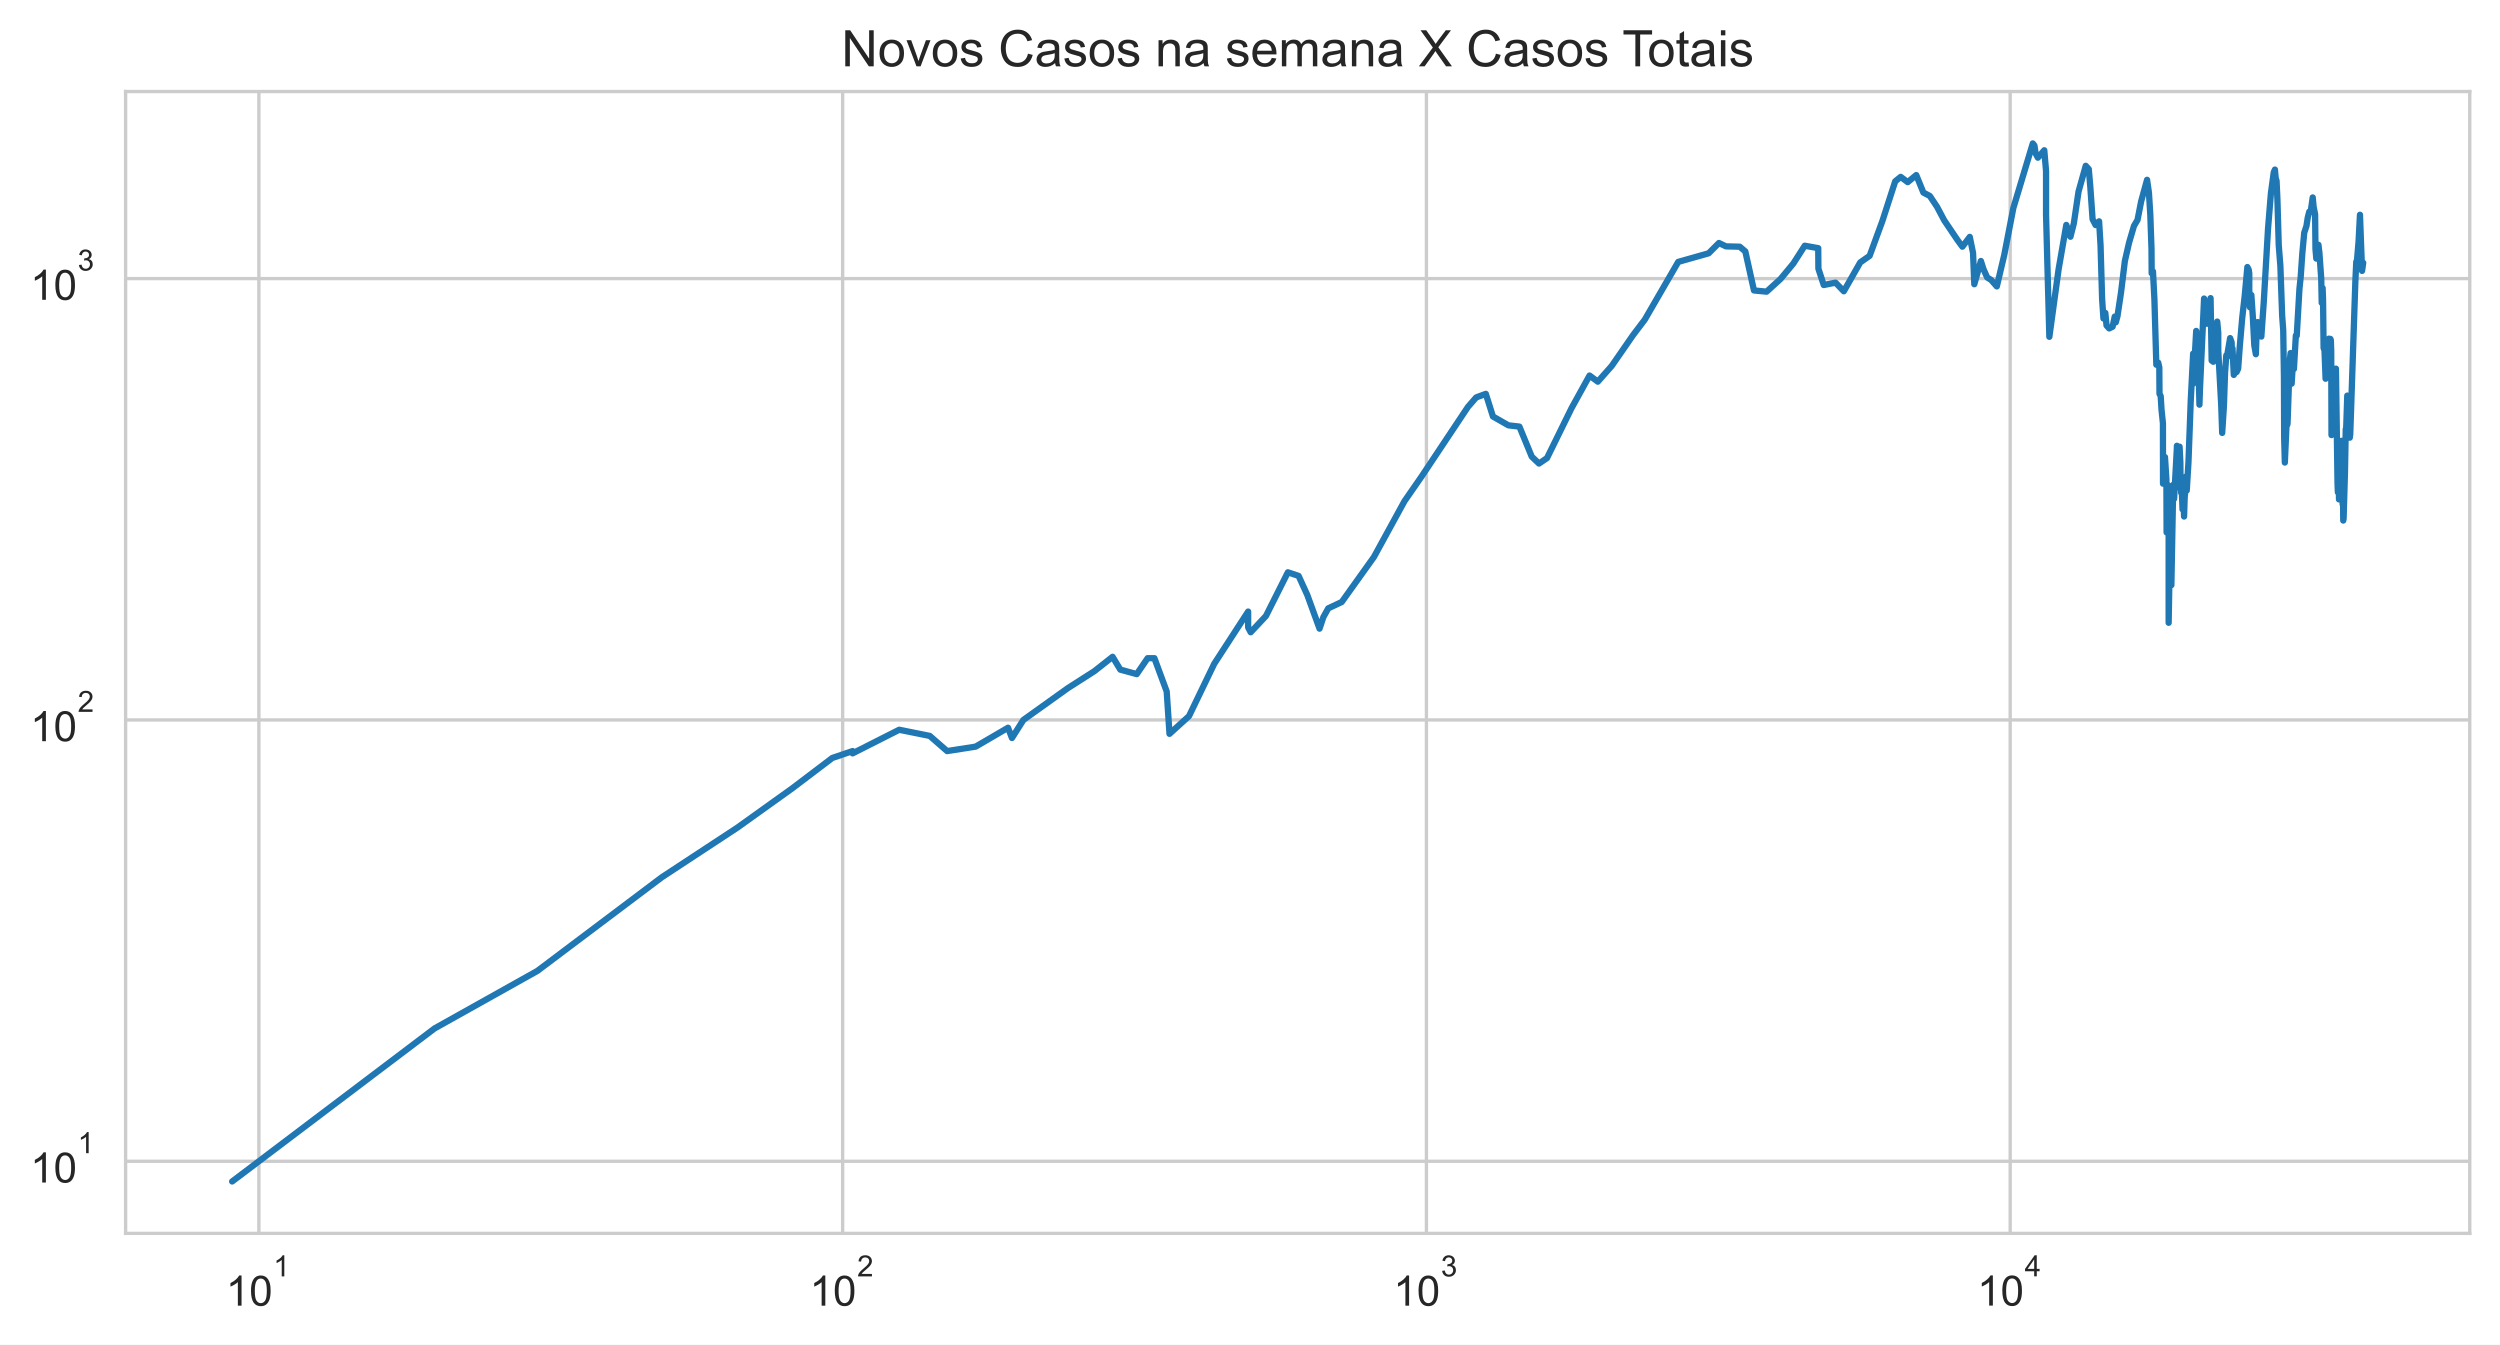
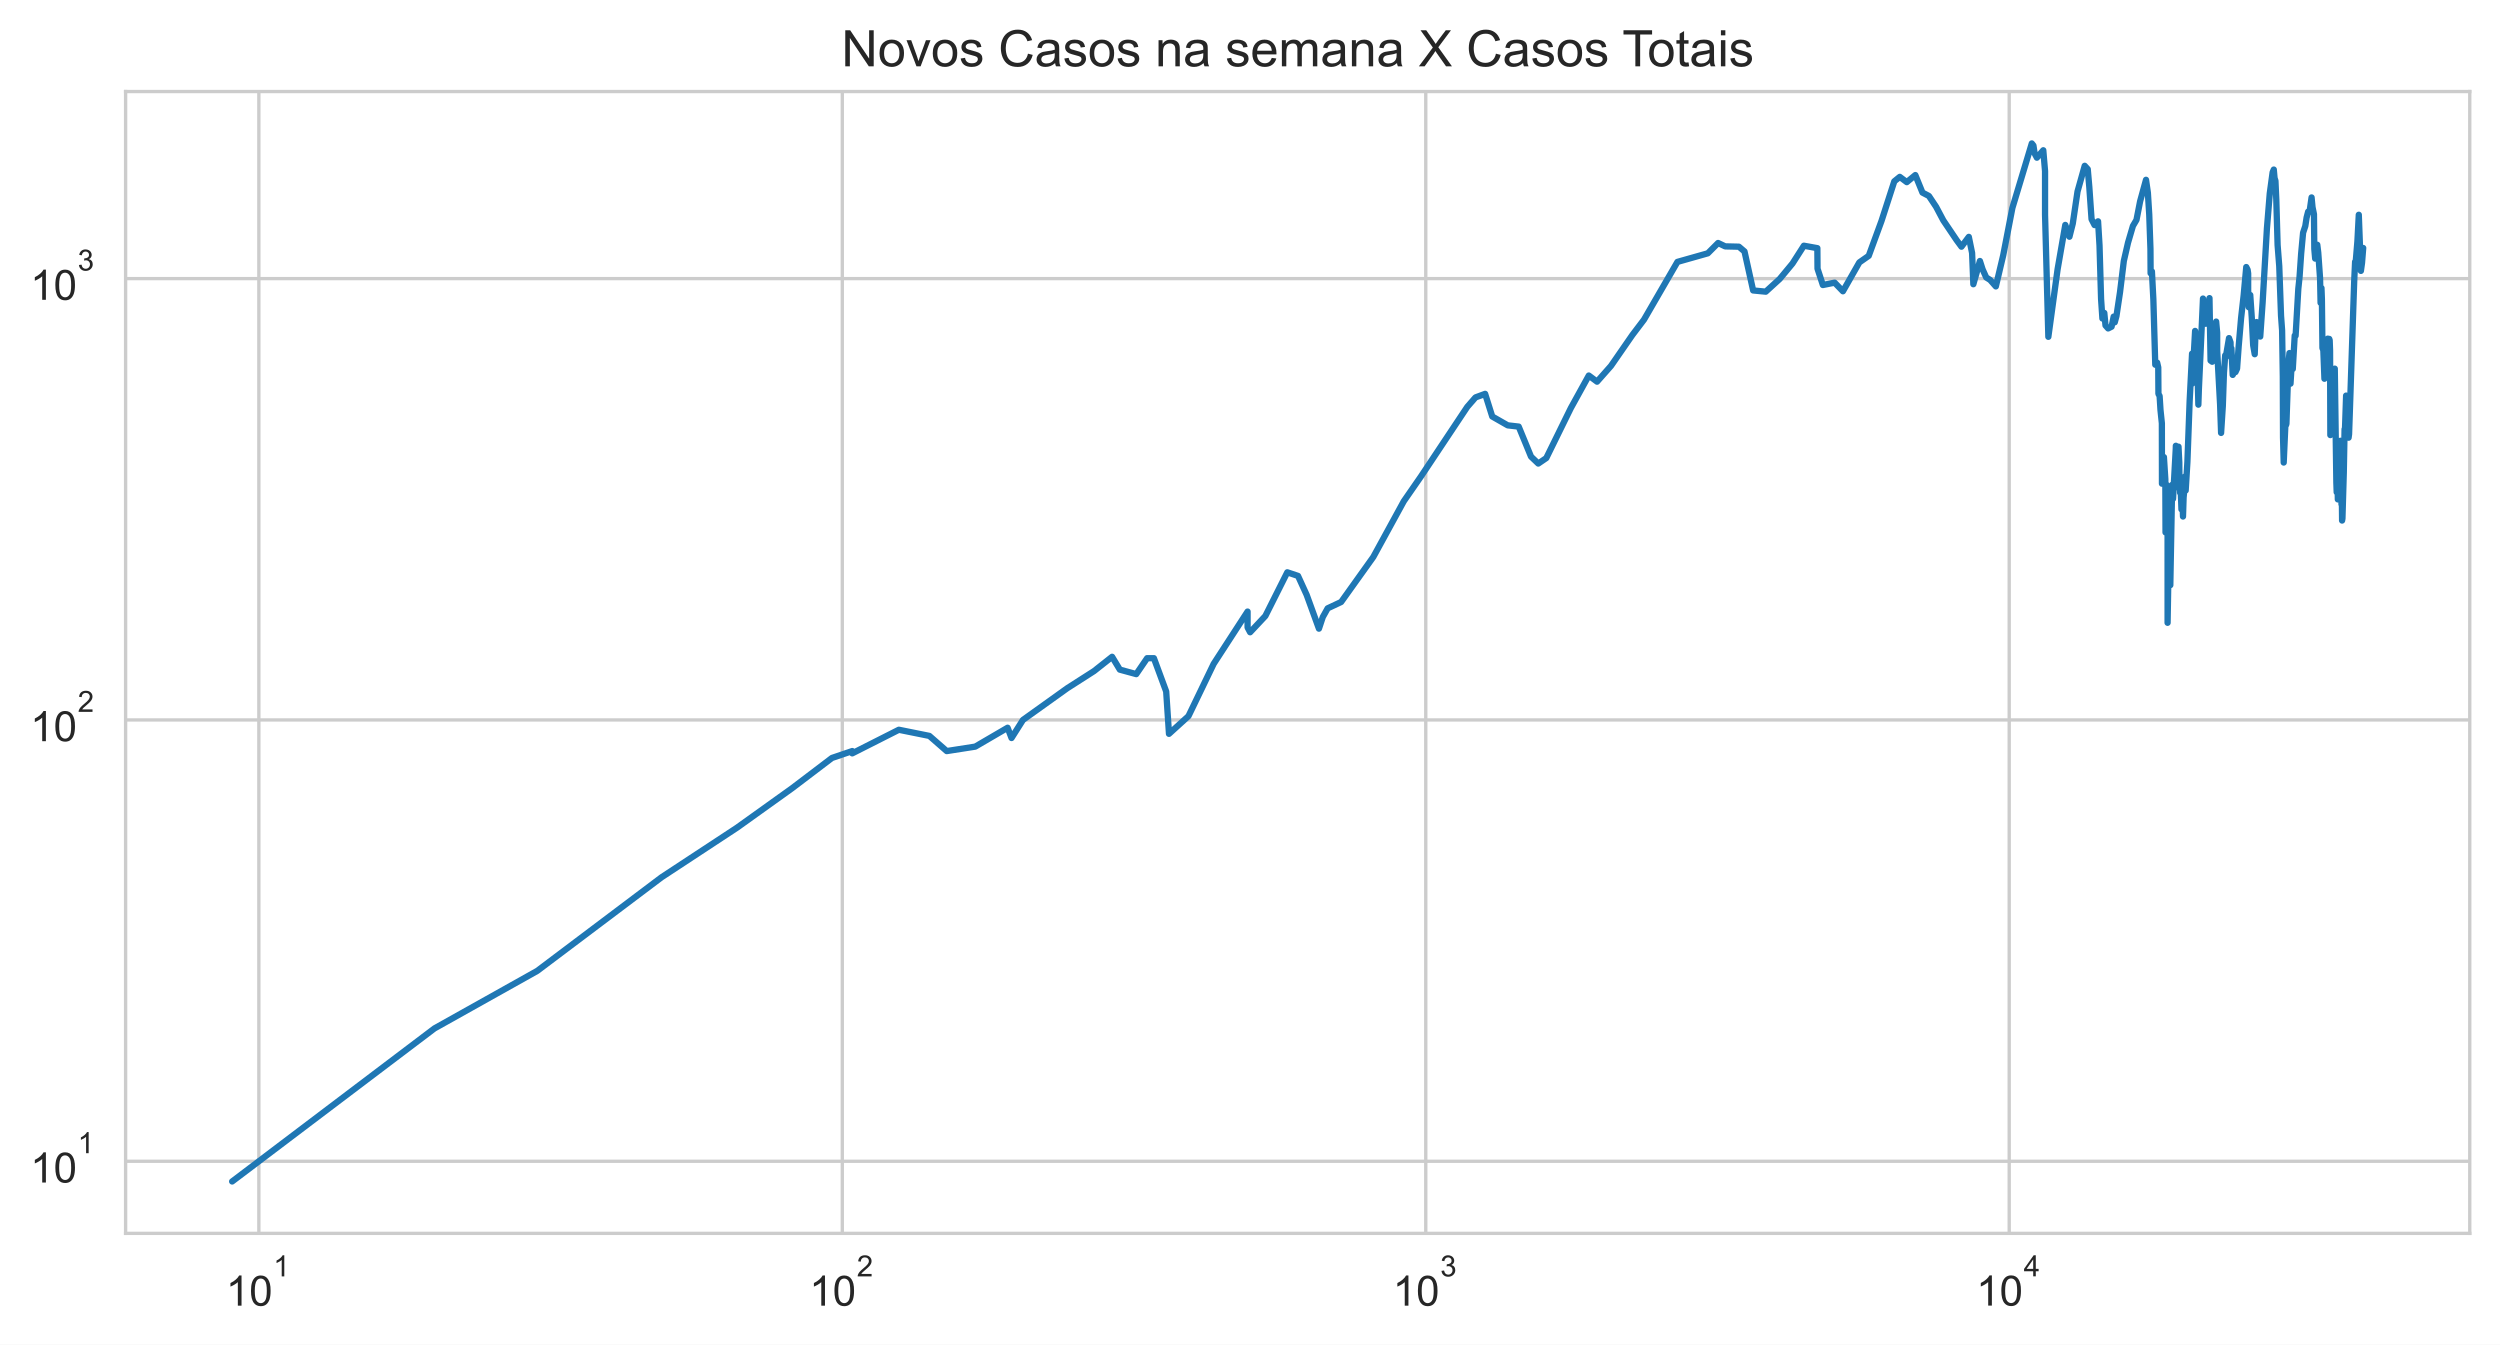
<svg xmlns="http://www.w3.org/2000/svg" xmlns:xlink="http://www.w3.org/1999/xlink" height="320.089pt" version="1.1" viewBox="0 0 595.1 320.089" width="595.1pt">
  <defs>
    <style type="text/css">*{stroke-linecap:butt;stroke-linejoin:round;}</style>
  </defs>
  <g id="figure_1">
    <g id="patch_1">
      <path d="M 0 320.089  L 595.1 320.089  L 595.1 0  L 0 0  z " style="fill:#ffffff;" />
    </g>
    <g id="axes_1">
      <g id="patch_2">
        <path d="M 29.9 293.589  L 587.9 293.589  L 587.9 21.789  L 29.9 21.789  z " style="fill:#ffffff;" />
      </g>
      <g id="matplotlib.axis_1">
        <g id="xtick_1">
          <g id="line2d_1">
-             <path clip-path="url(#pe3ec7afc9d)" d="M 61.622 293.589  L 61.622 21.789  " style="fill:none;stroke:#cccccc;stroke-linecap:round;stroke-width:0.8;" />
+             <path clip-path="url(#p94fece61f7)" d="M 61.619 293.589  L 61.619 21.789  " style="fill:none;stroke:#cccccc;stroke-linecap:round;stroke-width:0.8;" />
          </g>
          <g id="text_1">
-             <g style="fill:#262626;" transform="translate(53.77216 310.9019)scale(0.1 -0.1)">
+             <g style="fill:#262626;" transform="translate(53.76866 310.9019)scale(0.1 -0.1)">
              <defs>
                <path d="M 2384 0  L 1822 0  L 1822 3584  Q 1619 3391 1289 3197  Q 959 3003 697 2906  L 697 3450  Q 1169 3672 1522 3987  Q 1875 4303 2022 4600  L 2384 4600  L 2384 0  z " id="ArialMT-31" transform="scale(0.015625)" />
                <path d="M 266 2259  Q 266 3072 433 3567  Q 600 4063 929 4331  Q 1259 4600 1759 4600  Q 2128 4600 2406 4451  Q 2684 4303 2865 4023  Q 3047 3744 3150 3342  Q 3253 2941 3253 2259  Q 3253 1453 3087 958  Q 2922 463 2592 192  Q 2263 -78 1759 -78  Q 1097 -78 719 397  Q 266 969 266 2259  z M 844 2259  Q 844 1131 1108 757  Q 1372 384 1759 384  Q 2147 384 2411 759  Q 2675 1134 2675 2259  Q 2675 3391 2411 3762  Q 2147 4134 1753 4134  Q 1366 4134 1134 3806  Q 844 3388 844 2259  z " id="ArialMT-30" transform="scale(0.015625)" />
              </defs>
              <use transform="translate(0 0.99375)" xlink:href="#ArialMT-31" />
              <use transform="translate(55.61523 0.99375)" xlink:href="#ArialMT-30" />
              <use transform="translate(112.9728 70.6875)scale(0.7)" xlink:href="#ArialMT-31" />
            </g>
          </g>
        </g>
        <g id="xtick_2">
          <g id="line2d_2">
-             <path clip-path="url(#pe3ec7afc9d)" d="M 200.584 293.589  L 200.584 21.789  " style="fill:none;stroke:#cccccc;stroke-linecap:round;stroke-width:0.8;" />
+             <path clip-path="url(#p94fece61f7)" d="M 200.503 293.589  L 200.503 21.789  " style="fill:none;stroke:#cccccc;stroke-linecap:round;stroke-width:0.8;" />
          </g>
          <g id="text_2">
-             <g style="fill:#262626;" transform="translate(192.7335 310.9019)scale(0.1 -0.1)">
+             <g style="fill:#262626;" transform="translate(192.6534 310.9019)scale(0.1 -0.1)">
              <defs>
                <path d="M 3222 541  L 3222 0  L 194 0  Q 188 203 259 391  Q 375 700 629 1000  Q 884 1300 1366 1694  Q 2113 2306 2375 2664  Q 2638 3022 2638 3341  Q 2638 3675 2398 3904  Q 2159 4134 1775 4134  Q 1369 4134 1125 3890  Q 881 3647 878 3216  L 300 3275  Q 359 3922 746 4261  Q 1134 4600 1788 4600  Q 2447 4600 2831 4234  Q 3216 3869 3216 3328  Q 3216 3053 3103 2787  Q 2991 2522 2730 2228  Q 2469 1934 1863 1422  Q 1356 997 1212 845  Q 1069 694 975 541  L 3222 541  z " id="ArialMT-32" transform="scale(0.015625)" />
              </defs>
              <use transform="translate(0 0.99375)" xlink:href="#ArialMT-31" />
              <use transform="translate(55.61523 0.99375)" xlink:href="#ArialMT-30" />
              <use transform="translate(112.9728 70.6875)scale(0.7)" xlink:href="#ArialMT-32" />
            </g>
          </g>
        </g>
        <g id="xtick_3">
          <g id="line2d_3">
-             <path clip-path="url(#pe3ec7afc9d)" d="M 339.545 293.589  L 339.545 21.789  " style="fill:none;stroke:#cccccc;stroke-linecap:round;stroke-width:0.8;" />
+             <path clip-path="url(#p94fece61f7)" d="M 339.388 293.589  L 339.388 21.789  " style="fill:none;stroke:#cccccc;stroke-linecap:round;stroke-width:0.8;" />
          </g>
          <g id="text_3">
-             <g style="fill:#262626;" transform="translate(331.6949 310.9019)scale(0.1 -0.1)">
+             <g style="fill:#262626;" transform="translate(331.5382 310.9019)scale(0.1 -0.1)">
              <defs>
                <path d="M 269 1209  L 831 1284  Q 928 806 1161 595  Q 1394 384 1728 384  Q 2125 384 2398 659  Q 2672 934 2672 1341  Q 2672 1728 2419 1979  Q 2166 2231 1775 2231  Q 1616 2231 1378 2169  L 1441 2663  Q 1497 2656 1531 2656  Q 1891 2656 2178 2843  Q 2466 3031 2466 3422  Q 2466 3731 2256 3934  Q 2047 4138 1716 4138  Q 1388 4138 1169 3931  Q 950 3725 888 3313  L 325 3413  Q 428 3978 793 4289  Q 1159 4600 1703 4600  Q 2078 4600 2393 4439  Q 2709 4278 2876 4000  Q 3044 3722 3044 3409  Q 3044 3113 2884 2869  Q 2725 2625 2413 2481  Q 2819 2388 3044 2092  Q 3269 1797 3269 1353  Q 3269 753 2831 336  Q 2394 -81 1725 -81  Q 1122 -81 723 278  Q 325 638 269 1209  z " id="ArialMT-33" transform="scale(0.015625)" />
              </defs>
              <use transform="translate(0 0.99375)" xlink:href="#ArialMT-31" />
              <use transform="translate(55.61523 0.99375)" xlink:href="#ArialMT-30" />
              <use transform="translate(112.9728 70.6875)scale(0.7)" xlink:href="#ArialMT-33" />
            </g>
          </g>
        </g>
        <g id="xtick_4">
          <g id="line2d_4">
-             <path clip-path="url(#pe3ec7afc9d)" d="M 478.506 293.589  L 478.506 21.789  " style="fill:none;stroke:#cccccc;stroke-linecap:round;stroke-width:0.8;" />
+             <path clip-path="url(#p94fece61f7)" d="M 478.273 293.589  L 478.273 21.789  " style="fill:none;stroke:#cccccc;stroke-linecap:round;stroke-width:0.8;" />
          </g>
          <g id="text_4">
-             <g style="fill:#262626;" transform="translate(470.6563 310.8019)scale(0.1 -0.1)">
+             <g style="fill:#262626;" transform="translate(470.423 310.8019)scale(0.1 -0.1)">
              <defs>
                <path d="M 2069 0  L 2069 1097  L 81 1097  L 81 1613  L 2172 4581  L 2631 4581  L 2631 1613  L 3250 1613  L 3250 1097  L 2631 1097  L 2631 0  L 2069 0  z M 2069 1613  L 2069 3678  L 634 1613  L 2069 1613  z " id="ArialMT-34" transform="scale(0.015625)" />
              </defs>
              <use transform="translate(0 0.201563)" xlink:href="#ArialMT-31" />
              <use transform="translate(55.61523 0.201563)" xlink:href="#ArialMT-30" />
              <use transform="translate(112.9728 69.89531)scale(0.7)" xlink:href="#ArialMT-34" />
            </g>
          </g>
        </g>
        <g id="xtick_5" />
        <g id="xtick_6" />
        <g id="xtick_7" />
        <g id="xtick_8" />
        <g id="xtick_9" />
        <g id="xtick_10" />
        <g id="xtick_11" />
        <g id="xtick_12" />
        <g id="xtick_13" />
        <g id="xtick_14" />
        <g id="xtick_15" />
        <g id="xtick_16" />
        <g id="xtick_17" />
        <g id="xtick_18" />
        <g id="xtick_19" />
        <g id="xtick_20" />
        <g id="xtick_21" />
        <g id="xtick_22" />
        <g id="xtick_23" />
        <g id="xtick_24" />
        <g id="xtick_25" />
        <g id="xtick_26" />
        <g id="xtick_27" />
        <g id="xtick_28" />
        <g id="xtick_29" />
        <g id="xtick_30" />
        <g id="xtick_31" />
        <g id="xtick_32" />
        <g id="xtick_33" />
        <g id="xtick_34" />
        <g id="xtick_35" />
        <g id="xtick_36" />
        <g id="xtick_37" />
      </g>
      <g id="matplotlib.axis_2">
        <g id="ytick_1">
          <g id="line2d_5">
-             <path clip-path="url(#pe3ec7afc9d)" d="M 29.9 276.428  L 587.9 276.428  " style="fill:none;stroke:#cccccc;stroke-linecap:round;stroke-width:0.8;" />
+             <path clip-path="url(#p94fece61f7)" d="M 29.9 276.428  L 587.9 276.428  " style="fill:none;stroke:#cccccc;stroke-linecap:round;stroke-width:0.8;" />
          </g>
          <g id="text_5">
            <g style="fill:#262626;" transform="translate(7.2 281.5839)scale(0.1 -0.1)">
              <use transform="translate(0 0.99375)" xlink:href="#ArialMT-31" />
              <use transform="translate(55.61523 0.99375)" xlink:href="#ArialMT-30" />
              <use transform="translate(112.9728 70.6875)scale(0.7)" xlink:href="#ArialMT-31" />
            </g>
          </g>
        </g>
        <g id="ytick_2">
          <g id="line2d_6">
-             <path clip-path="url(#pe3ec7afc9d)" d="M 29.9 171.371  L 587.9 171.371  " style="fill:none;stroke:#cccccc;stroke-linecap:round;stroke-width:0.8;" />
+             <path clip-path="url(#p94fece61f7)" d="M 29.9 171.371  L 587.9 171.371  " style="fill:none;stroke:#cccccc;stroke-linecap:round;stroke-width:0.8;" />
          </g>
          <g id="text_6">
            <g style="fill:#262626;" transform="translate(7.2 176.5268)scale(0.1 -0.1)">
              <use transform="translate(0 0.99375)" xlink:href="#ArialMT-31" />
              <use transform="translate(55.61523 0.99375)" xlink:href="#ArialMT-30" />
              <use transform="translate(112.9728 70.6875)scale(0.7)" xlink:href="#ArialMT-32" />
            </g>
          </g>
        </g>
        <g id="ytick_3">
          <g id="line2d_7">
-             <path clip-path="url(#pe3ec7afc9d)" d="M 29.9 66.314  L 587.9 66.314  " style="fill:none;stroke:#cccccc;stroke-linecap:round;stroke-width:0.8;" />
+             <path clip-path="url(#p94fece61f7)" d="M 29.9 66.314  L 587.9 66.314  " style="fill:none;stroke:#cccccc;stroke-linecap:round;stroke-width:0.8;" />
          </g>
          <g id="text_7">
            <g style="fill:#262626;" transform="translate(7.2 71.46976)scale(0.1 -0.1)">
              <use transform="translate(0 0.99375)" xlink:href="#ArialMT-31" />
              <use transform="translate(55.61523 0.99375)" xlink:href="#ArialMT-30" />
              <use transform="translate(112.9728 70.6875)scale(0.7)" xlink:href="#ArialMT-33" />
            </g>
          </g>
        </g>
        <g id="ytick_4" />
        <g id="ytick_5" />
        <g id="ytick_6" />
        <g id="ytick_7" />
        <g id="ytick_8" />
        <g id="ytick_9" />
        <g id="ytick_10" />
        <g id="ytick_11" />
        <g id="ytick_12" />
        <g id="ytick_13" />
        <g id="ytick_14" />
        <g id="ytick_15" />
        <g id="ytick_16" />
        <g id="ytick_17" />
        <g id="ytick_18" />
        <g id="ytick_19" />
        <g id="ytick_20" />
        <g id="ytick_21" />
        <g id="ytick_22" />
        <g id="ytick_23" />
      </g>
      <g id="line2d_8">
-         <path clip-path="url(#pe3ec7afc9d)" d="M 55.264 281.235  L 103.454 244.802  L 127.924 231.11  L 157.533 208.828  L 175.507 197.018  L 188.607 187.644  L 198.12 180.425  L 202.951 178.786  L 202.951 179.326  L 214.05 173.711  L 221.319 175.175  L 225.454 178.786  L 232.251 177.725  L 239.951 173.233  L 240.887 175.674  L 243.61 171.371  L 254.168 163.819  L 260.526 159.752  L 264.839 156.346  L 266.683 159.4  L 270.591 160.465  L 273.183 156.675  L 274.793 156.675  L 277.72 164.599  L 278.389 174.682  L 283.027 170.467  L 289.031 158.017  L 297.107 145.578  L 297.107 149.36  L 297.713 150.5  L 301.344 146.627  L 306.566 136.234  L 309.117 137.087  L 311.18 141.608  L 314.102 149.642  L 315.015 146.893  L 316.181 144.807  L 319.383 143.302  L 327.051 132.582  L 334.316 119.31  L 338.387 113.437  L 349.431 96.857  L 351.397 94.597  L 353.684 93.756  L 355.379 99.141  L 359.07 101.25  L 361.677 101.545  L 364.615 108.694  L 366.343 110.34  L 368.248 109.042  L 374.106 97.125  L 378.376 89.393  L 380.342 90.853  L 383.656 87.105  L 388.752 79.744  L 391.518 76.097  L 399.488 62.34  L 406.725 60.295  L 409.173 57.843  L 410.862 58.646  L 414.123 58.723  L 415.459 59.857  L 417.516 69.137  L 420.524 69.429  L 423.838 66.405  L 426.895 62.718  L 429.601 58.492  L 432.812 59.072  L 432.851 63.957  L 434.123 67.845  L 436.928 67.282  L 438.902 69.331  L 442.81 62.465  L 445.046 60.899  L 448.079 52.621  L 451.137 43.162  L 452.443 42.103  L 454.112 43.355  L 456.147 41.676  L 457.845 45.849  L 459.373 46.643  L 461.096 49.235  L 462.803 52.452  L 465.983 57.166  L 467.13 58.723  L 468.883 56.389  L 469.663 60.215  L 469.963 67.656  L 471.528 62.131  L 472.154 64.087  L 473.026 66.041  L 473.964 66.634  L 475.322 68.176  L 477.083 60.737  L 479.256 49.518  L 483.884 34.144  L 484.275 34.643  L 484.554 36.503  L 485.097 37.536  L 486.62 35.773  L 487.041 40.729  L 487.041 51.158  L 487.827 80.175  L 490.03 64.087  L 491.862 53.543  L 492.85 56.352  L 493.649 53.199  L 494.775 45.588  L 496.488 39.47  L 497.209 40.262  L 497.58 44.5  L 498.119 52.184  L 498.834 53.577  L 499.668 52.689  L 500.016 58.454  L 500.387 71.171  L 500.701 75.815  L 501.15 74.486  L 501.44 77.475  L 502.068 78.179  L 502.888 77.767  L 503.385 75.368  L 503.64 76.723  L 504.041 75.257  L 504.893 69.576  L 505.802 62.131  L 506.803 57.767  L 507.97 53.785  L 508.816 52.351  L 509.686 47.905  L 511.088 42.806  L 511.53 45.878  L 511.857 51.092  L 512.145 59.267  L 512.183 65.054  L 512.493 64.612  L 512.835 71.222  L 513.291 86.818  L 513.741 86.321  L 514.003 87.467  L 514.046 93.756  L 514.327 94.259  L 514.533 97.575  L 514.865 100.762  L 514.884 115.134  L 515.141 115.134  L 515.352 108.809  L 515.688 114.082  L 515.737 126.734  L 516 115.401  L 516.224 126.392  L 516.227 148.247  L 516.514 131.427  L 516.873 139.291  L 516.873 139.291  L 517.318 115.401  L 517.524 118.731  L 518.172 106.882  L 518.194 106.112  L 518.194 113.181  L 518.605 106.993  L 518.825 106.33  L 519.011 110.101  L 519.063 116.347  L 519.208 116.347  L 519.208 117.314  L 519.272 114.474  L 519.53 121.246  L 519.786 119.31  L 519.896 122.95  L 520.038 118.444  L 520.223 116.484  L 520.356 113.437  L 520.534 116.759  L 520.944 109.982  L 521.477 95.539  L 522.054 84.179  L 522.075 91.325  L 522.78 78.775  L 523.055 81.365  L 523.325 87.105  L 523.555 96.325  L 523.68 92.605  L 523.68 92.605  L 524.66 71.07  L 525.069 76.21  L 525.292 77.069  L 525.619 75.703  L 526.205 70.969  L 526.205 70.969  L 526.464 85.828  L 526.85 86.109  L 527.352 79.197  L 527.788 76.552  L 528.031 79.197  L 528.039 83.91  L 528.047 83.709  L 528.73 96.237  L 528.969 103.051  L 529.383 96.59  L 529.65 88.717  L 529.947 84.586  L 530.204 84.314  L 530.856 80.485  L 531.218 81.492  L 531.298 84.996  L 531.421 82.914  L 531.734 89.242  L 532.111 88.568  L 532.393 88.568  L 532.772 87.758  L 533.161 82.392  L 533.735 75.703  L 534.343 70.317  L 534.962 63.569  L 535.29 64.218  L 535.417 65.098  L 535.417 69.04  L 535.57 73.142  L 535.913 70.217  L 536.269 75.479  L 536.611 82.198  L 536.981 84.314  L 537.1 80.923  L 537.41 76.666  L 537.646 79.197  L 538.009 78.715  L 538.29 80.113  L 538.861 71.991  L 539.885 54.378  L 540.562 46.054  L 541.244 41.016  L 541.519 40.365  L 541.699 42.372  L 541.911 43.052  L 542.119 47.571  L 542.43 58.338  L 542.822 63.355  L 543.245 75.146  L 543.5 78.655  L 543.671 89.696  L 543.722 104.188  L 543.883 110.101  L 544.343 99.706  L 544.451 101.152  L 544.527 100.859  L 545.035 86.109  L 545.253 84.044  L 545.348 89.925  L 545.504 91.325  L 545.827 85.968  L 546.044 87.831  L 546.506 79.867  L 546.716 79.928  L 547.36 68.75  L 547.658 65.905  L 548.039 60.375  L 548.497 55.408  L 549.024 53.82  L 549.339 51.784  L 549.703 50.379  L 550.031 50.443  L 550.519 47  L 550.744 49.329  L 551.088 50.994  L 551.175 59.267  L 551.375 61.552  L 551.877 58.262  L 552.107 60.136  L 552.542 66.268  L 552.664 72.094  L 552.874 68.558  L 552.976 71.171  L 553.109 82.849  L 553.321 83.376  L 553.582 90.156  L 553.742 88.42  L 554.236 80.986  L 554.377 80.61  L 554.566 81.302  L 554.721 80.672  L 554.831 80.986  L 554.923 83.442  L 554.992 103.564  L 555.576 90.002  L 555.725 90.156  L 555.958 88.568  L 555.962 90.31  L 556.045 87.758  L 556.421 114.869  L 556.504 117.174  L 556.57 112.173  L 556.63 113.952  L 556.701 114.343  L 556.775 118.875  L 556.874 115.001  L 556.97 116.621  L 557.326 105.569  L 557.406 104.926  L 557.507 109.745  L 557.604 109.51  L 557.645 120.045  L 557.726 117.734  L 557.786 123.907  L 557.871 123.426  L 558.194 112.423  L 558.382 102.142  L 558.448 103.051  L 558.744 94.175  L 558.83 99.992  L 558.994 97.939  L 559.334 104.188  L 559.449 103.358  L 559.61 98.675  L 560.675 66.818  L 560.885 62.298  L 561.039 62.214  L 561.432 57.503  L 561.767 51.125  L 562.264 64.48  L 562.536 62.549  L 562.536 62.549  " style="fill:none;stroke:#1f77b4;stroke-linecap:round;stroke-width:1.5;" />
+         <path clip-path="url(#p94fece61f7)" d="M 55.264 281.235  L 103.427 244.802  L 127.884 231.11  L 157.476 208.828  L 175.441 197.018  L 188.533 187.644  L 198.041 180.425  L 202.869 178.786  L 202.869 179.326  L 213.963 173.711  L 221.228 175.175  L 225.361 178.786  L 232.153 177.725  L 239.85 173.233  L 240.785 175.674  L 243.506 171.371  L 254.058 163.819  L 260.413 159.752  L 264.723 156.346  L 266.567 159.4  L 270.472 160.465  L 273.063 156.675  L 274.672 156.675  L 277.598 164.599  L 278.266 174.682  L 282.902 170.467  L 288.902 158.017  L 296.974 145.578  L 296.974 149.36  L 297.58 150.5  L 301.208 146.627  L 306.428 136.234  L 308.978 137.087  L 311.039 141.608  L 313.959 149.642  L 314.871 146.893  L 316.037 144.807  L 319.238 143.302  L 326.901 132.582  L 334.162 119.31  L 338.231 113.437  L 349.269 96.857  L 351.234 94.597  L 353.519 93.756  L 355.213 99.141  L 358.903 101.25  L 361.508 101.545  L 364.445 108.694  L 366.172 110.34  L 368.076 109.042  L 373.93 97.125  L 378.198 89.393  L 380.162 90.853  L 383.475 87.105  L 388.568 79.744  L 391.333 76.097  L 399.298 62.34  L 406.531 60.295  L 408.978 57.843  L 410.666 58.646  L 413.926 58.723  L 415.26 59.857  L 417.317 69.137  L 420.323 69.429  L 423.635 66.405  L 426.69 62.718  L 429.395 58.492  L 432.604 59.072  L 432.642 63.957  L 433.914 67.845  L 436.717 67.282  L 438.691 69.331  L 442.596 62.465  L 444.832 60.899  L 447.862 52.621  L 450.919 43.162  L 452.224 42.103  L 453.892 43.355  L 455.927 41.676  L 457.624 45.849  L 459.15 46.643  L 460.873 49.235  L 462.579 52.452  L 465.756 57.166  L 466.903 58.723  L 468.655 56.389  L 469.435 60.215  L 469.734 67.656  L 471.298 62.131  L 471.925 64.087  L 472.796 66.041  L 473.733 66.634  L 475.09 68.176  L 476.851 60.737  L 479.022 49.518  L 483.648 34.144  L 484.038 34.643  L 484.317 36.503  L 484.86 37.536  L 486.382 35.773  L 486.803 40.729  L 486.803 51.158  L 487.588 80.175  L 489.791 64.087  L 491.621 53.543  L 492.609 56.352  L 493.407 53.199  L 494.533 45.588  L 496.245 39.47  L 496.966 40.262  L 497.336 44.5  L 497.875 52.184  L 498.589 53.577  L 499.423 52.689  L 499.771 58.454  L 500.141 71.171  L 500.455 75.815  L 500.905 74.486  L 501.194 77.475  L 501.822 78.179  L 502.641 77.767  L 503.138 75.368  L 503.393 76.723  L 503.794 75.257  L 504.645 69.576  L 505.553 62.131  L 506.554 57.767  L 507.72 53.785  L 508.566 52.351  L 509.436 47.905  L 510.837 42.806  L 511.278 45.878  L 511.605 51.092  L 511.893 59.267  L 511.931 65.054  L 512.241 64.612  L 512.583 71.222  L 513.039 86.818  L 513.488 86.321  L 513.75 87.467  L 513.793 93.756  L 514.074 94.259  L 514.28 97.575  L 514.611 100.762  L 514.631 115.134  L 514.888 115.134  L 515.098 108.809  L 515.434 114.082  L 515.483 126.734  L 515.746 115.401  L 515.97 126.392  L 515.973 148.247  L 516.259 131.427  L 516.618 139.291  L 516.618 139.291  L 517.064 115.401  L 517.269 118.731  L 517.917 106.882  L 517.939 106.112  L 517.939 113.181  L 518.35 106.993  L 518.57 106.33  L 518.755 110.101  L 518.807 116.347  L 518.952 116.347  L 518.952 117.314  L 519.017 114.474  L 519.274 121.246  L 519.53 119.31  L 519.64 122.95  L 519.782 118.444  L 519.967 116.484  L 520.1 113.437  L 520.277 116.759  L 520.688 109.982  L 521.22 95.539  L 521.797 84.179  L 521.817 91.325  L 522.522 78.775  L 522.797 81.365  L 523.067 87.105  L 523.297 96.325  L 523.422 92.605  L 523.422 92.605  L 524.402 71.07  L 524.81 76.21  L 525.033 77.069  L 525.36 75.703  L 525.945 70.969  L 525.945 70.969  L 526.205 85.828  L 526.59 86.109  L 527.092 79.197  L 527.528 76.552  L 527.77 79.197  L 527.778 83.91  L 527.786 83.709  L 528.469 96.237  L 528.708 103.051  L 529.122 96.59  L 529.389 88.717  L 529.685 84.586  L 529.942 84.314  L 530.594 80.485  L 530.955 81.492  L 531.036 84.996  L 531.159 82.914  L 531.472 89.242  L 531.848 88.568  L 532.13 88.568  L 532.509 87.758  L 532.898 82.392  L 533.471 75.703  L 534.079 70.317  L 534.697 63.569  L 535.025 64.218  L 535.152 65.098  L 535.152 69.04  L 535.305 73.142  L 535.648 70.217  L 536.004 75.479  L 536.346 82.198  L 536.715 84.314  L 536.834 80.923  L 537.144 76.666  L 537.38 79.197  L 537.743 78.715  L 538.024 80.113  L 538.595 71.991  L 539.618 54.378  L 540.294 46.054  L 540.977 41.016  L 541.251 40.365  L 541.431 42.372  L 541.643 43.052  L 541.851 47.571  L 542.161 58.338  L 542.553 63.355  L 542.976 75.146  L 543.231 78.655  L 543.401 89.696  L 543.452 104.188  L 543.614 110.101  L 544.074 99.706  L 544.181 101.152  L 544.258 100.859  L 544.765 86.109  L 544.983 84.044  L 545.078 89.925  L 545.233 91.325  L 545.557 85.968  L 545.774 87.831  L 546.235 79.867  L 546.446 79.928  L 547.089 68.75  L 547.387 65.905  L 547.767 60.375  L 548.225 55.408  L 548.752 53.82  L 549.066 51.784  L 549.431 50.379  L 549.758 50.443  L 550.246 47  L 550.471 49.329  L 550.814 50.994  L 550.901 59.267  L 551.102 61.552  L 551.603 58.262  L 551.833 60.136  L 552.268 66.268  L 552.39 72.094  L 552.6 68.558  L 552.702 71.171  L 552.835 82.849  L 553.046 83.376  L 553.308 90.156  L 553.468 88.42  L 553.961 80.986  L 554.102 80.61  L 554.291 81.302  L 554.446 80.672  L 554.555 80.986  L 554.647 83.442  L 554.717 103.564  L 555.3 90.002  L 555.449 90.156  L 555.682 88.568  L 555.686 90.31  L 555.769 87.758  L 556.145 114.869  L 556.228 117.174  L 556.294 112.173  L 556.354 113.952  L 556.425 114.343  L 556.499 118.875  L 556.598 115.001  L 556.693 116.621  L 557.049 105.569  L 557.129 104.926  L 557.23 109.745  L 557.328 109.51  L 557.368 120.045  L 557.449 117.734  L 557.509 123.907  L 557.594 123.426  L 557.917 112.423  L 558.105 102.142  L 558.171 103.051  L 558.467 94.175  L 558.553 99.992  L 558.717 97.939  L 559.056 104.188  L 559.171 103.358  L 559.332 98.675  L 560.397 66.818  L 560.607 62.298  L 560.761 62.214  L 561.153 57.503  L 561.487 51.125  L 561.985 64.48  L 562.257 62.549  L 562.536 59.033  L 562.536 59.033  " style="fill:none;stroke:#1f77b4;stroke-linecap:round;stroke-width:1.5;" />
      </g>
      <g id="patch_3">
        <path d="M 29.9 293.589  L 29.9 21.789  " style="fill:none;stroke:#cccccc;stroke-linecap:square;stroke-linejoin:miter;stroke-width:0.8;" />
      </g>
      <g id="patch_4">
        <path d="M 587.9 293.589  L 587.9 21.789  " style="fill:none;stroke:#cccccc;stroke-linecap:square;stroke-linejoin:miter;stroke-width:0.8;" />
      </g>
      <g id="patch_5">
        <path d="M 29.9 293.589  L 587.9 293.589  " style="fill:none;stroke:#cccccc;stroke-linecap:square;stroke-linejoin:miter;stroke-width:0.8;" />
      </g>
      <g id="patch_6">
        <path d="M 29.9 21.789  L 587.9 21.789  " style="fill:none;stroke:#cccccc;stroke-linecap:square;stroke-linejoin:miter;stroke-width:0.8;" />
      </g>
      <g id="text_8">
        <g style="fill:#262626;" transform="translate(200.2953 15.78937)scale(0.12 -0.12)">
          <defs>
            <path d="M 488 0  L 488 4581  L 1109 4581  L 3516 984  L 3516 4581  L 4097 4581  L 4097 0  L 3475 0  L 1069 3600  L 1069 0  L 488 0  z " id="ArialMT-4e" transform="scale(0.015625)" />
            <path d="M 213 1659  Q 213 2581 725 3025  Q 1153 3394 1769 3394  Q 2453 3394 2887 2945  Q 3322 2497 3322 1706  Q 3322 1066 3130 698  Q 2938 331 2570 128  Q 2203 -75 1769 -75  Q 1072 -75 642 372  Q 213 819 213 1659  z M 791 1659  Q 791 1022 1069 705  Q 1347 388 1769 388  Q 2188 388 2466 706  Q 2744 1025 2744 1678  Q 2744 2294 2464 2611  Q 2184 2928 1769 2928  Q 1347 2928 1069 2612  Q 791 2297 791 1659  z " id="ArialMT-6f" transform="scale(0.015625)" />
            <path d="M 1344 0  L 81 3319  L 675 3319  L 1388 1331  Q 1503 1009 1600 663  Q 1675 925 1809 1294  L 2547 3319  L 3125 3319  L 1869 0  L 1344 0  z " id="ArialMT-76" transform="scale(0.015625)" />
            <path d="M 197 991  L 753 1078  Q 800 744 1014 566  Q 1228 388 1613 388  Q 2000 388 2187 545  Q 2375 703 2375 916  Q 2375 1106 2209 1216  Q 2094 1291 1634 1406  Q 1016 1563 777 1677  Q 538 1791 414 1992  Q 291 2194 291 2438  Q 291 2659 392 2848  Q 494 3038 669 3163  Q 800 3259 1026 3326  Q 1253 3394 1513 3394  Q 1903 3394 2198 3281  Q 2494 3169 2634 2976  Q 2775 2784 2828 2463  L 2278 2388  Q 2241 2644 2061 2787  Q 1881 2931 1553 2931  Q 1166 2931 1000 2803  Q 834 2675 834 2503  Q 834 2394 903 2306  Q 972 2216 1119 2156  Q 1203 2125 1616 2013  Q 2213 1853 2448 1751  Q 2684 1650 2818 1456  Q 2953 1263 2953 975  Q 2953 694 2789 445  Q 2625 197 2315 61  Q 2006 -75 1616 -75  Q 969 -75 630 194  Q 291 463 197 991  z " id="ArialMT-73" transform="scale(0.015625)" />
            <path id="ArialMT-20" transform="scale(0.015625)" />
            <path d="M 3763 1606  L 4369 1453  Q 4178 706 3683 314  Q 3188 -78 2472 -78  Q 1731 -78 1267 223  Q 803 525 561 1097  Q 319 1669 319 2325  Q 319 3041 592 3573  Q 866 4106 1370 4382  Q 1875 4659 2481 4659  Q 3169 4659 3637 4309  Q 4106 3959 4291 3325  L 3694 3184  Q 3534 3684 3231 3912  Q 2928 4141 2469 4141  Q 1941 4141 1586 3887  Q 1231 3634 1087 3207  Q 944 2781 944 2328  Q 944 1744 1114 1308  Q 1284 872 1643 656  Q 2003 441 2422 441  Q 2931 441 3284 734  Q 3638 1028 3763 1606  z " id="ArialMT-43" transform="scale(0.015625)" />
            <path d="M 2588 409  Q 2275 144 1986 34  Q 1697 -75 1366 -75  Q 819 -75 525 192  Q 231 459 231 875  Q 231 1119 342 1320  Q 453 1522 633 1644  Q 813 1766 1038 1828  Q 1203 1872 1538 1913  Q 2219 1994 2541 2106  Q 2544 2222 2544 2253  Q 2544 2597 2384 2738  Q 2169 2928 1744 2928  Q 1347 2928 1158 2789  Q 969 2650 878 2297  L 328 2372  Q 403 2725 575 2942  Q 747 3159 1072 3276  Q 1397 3394 1825 3394  Q 2250 3394 2515 3294  Q 2781 3194 2906 3042  Q 3031 2891 3081 2659  Q 3109 2516 3109 2141  L 3109 1391  Q 3109 606 3145 398  Q 3181 191 3288 0  L 2700 0  Q 2613 175 2588 409  z M 2541 1666  Q 2234 1541 1622 1453  Q 1275 1403 1131 1340  Q 988 1278 909 1158  Q 831 1038 831 891  Q 831 666 1001 516  Q 1172 366 1500 366  Q 1825 366 2078 508  Q 2331 650 2450 897  Q 2541 1088 2541 1459  L 2541 1666  z " id="ArialMT-61" transform="scale(0.015625)" />
            <path d="M 422 0  L 422 3319  L 928 3319  L 928 2847  Q 1294 3394 1984 3394  Q 2284 3394 2536 3286  Q 2788 3178 2913 3003  Q 3038 2828 3088 2588  Q 3119 2431 3119 2041  L 3119 0  L 2556 0  L 2556 2019  Q 2556 2363 2490 2533  Q 2425 2703 2258 2804  Q 2091 2906 1866 2906  Q 1506 2906 1245 2678  Q 984 2450 984 1813  L 984 0  L 422 0  z " id="ArialMT-6e" transform="scale(0.015625)" />
            <path d="M 2694 1069  L 3275 997  Q 3138 488 2766 206  Q 2394 -75 1816 -75  Q 1088 -75 661 373  Q 234 822 234 1631  Q 234 2469 665 2931  Q 1097 3394 1784 3394  Q 2450 3394 2872 2941  Q 3294 2488 3294 1666  Q 3294 1616 3291 1516  L 816 1516  Q 847 969 1125 678  Q 1403 388 1819 388  Q 2128 388 2347 550  Q 2566 713 2694 1069  z M 847 1978  L 2700 1978  Q 2663 2397 2488 2606  Q 2219 2931 1791 2931  Q 1403 2931 1139 2672  Q 875 2413 847 1978  z " id="ArialMT-65" transform="scale(0.015625)" />
            <path d="M 422 0  L 422 3319  L 925 3319  L 925 2853  Q 1081 3097 1340 3245  Q 1600 3394 1931 3394  Q 2300 3394 2536 3241  Q 2772 3088 2869 2813  Q 3263 3394 3894 3394  Q 4388 3394 4653 3120  Q 4919 2847 4919 2278  L 4919 0  L 4359 0  L 4359 2091  Q 4359 2428 4304 2576  Q 4250 2725 4106 2815  Q 3963 2906 3769 2906  Q 3419 2906 3187 2673  Q 2956 2441 2956 1928  L 2956 0  L 2394 0  L 2394 2156  Q 2394 2531 2256 2718  Q 2119 2906 1806 2906  Q 1569 2906 1367 2781  Q 1166 2656 1075 2415  Q 984 2175 984 1722  L 984 0  L 422 0  z " id="ArialMT-6d" transform="scale(0.015625)" />
            <path d="M 28 0  L 1800 2388  L 238 4581  L 959 4581  L 1791 3406  Q 2050 3041 2159 2844  Q 2313 3094 2522 3366  L 3444 4581  L 4103 4581  L 2494 2422  L 4228 0  L 3478 0  L 2325 1634  Q 2228 1775 2125 1941  Q 1972 1691 1906 1597  L 756 0  L 28 0  z " id="ArialMT-58" transform="scale(0.015625)" />
            <path d="M 1659 0  L 1659 4041  L 150 4041  L 150 4581  L 3781 4581  L 3781 4041  L 2266 4041  L 2266 0  L 1659 0  z " id="ArialMT-54" transform="scale(0.015625)" />
            <path d="M 1650 503  L 1731 6  Q 1494 -44 1306 -44  Q 1000 -44 831 53  Q 663 150 594 308  Q 525 466 525 972  L 525 2881  L 113 2881  L 113 3319  L 525 3319  L 525 4141  L 1084 4478  L 1084 3319  L 1650 3319  L 1650 2881  L 1084 2881  L 1084 941  Q 1084 700 1114 631  Q 1144 563 1211 522  Q 1278 481 1403 481  Q 1497 481 1650 503  z " id="ArialMT-74" transform="scale(0.015625)" />
            <path d="M 425 3934  L 425 4581  L 988 4581  L 988 3934  L 425 3934  z M 425 0  L 425 3319  L 988 3319  L 988 0  L 425 0  z " id="ArialMT-69" transform="scale(0.015625)" />
          </defs>
          <use xlink:href="#ArialMT-4e" />
          <use x="72.217" xlink:href="#ArialMT-6f" />
          <use x="127.832" xlink:href="#ArialMT-76" />
          <use x="177.832" xlink:href="#ArialMT-6f" />
          <use x="233.447" xlink:href="#ArialMT-73" />
          <use x="283.447" xlink:href="#ArialMT-20" />
          <use x="311.23" xlink:href="#ArialMT-43" />
          <use x="383.447" xlink:href="#ArialMT-61" />
          <use x="439.062" xlink:href="#ArialMT-73" />
          <use x="489.062" xlink:href="#ArialMT-6f" />
          <use x="544.678" xlink:href="#ArialMT-73" />
          <use x="594.678" xlink:href="#ArialMT-20" />
          <use x="622.461" xlink:href="#ArialMT-6e" />
          <use x="678.076" xlink:href="#ArialMT-61" />
          <use x="733.691" xlink:href="#ArialMT-20" />
          <use x="761.475" xlink:href="#ArialMT-73" />
          <use x="811.475" xlink:href="#ArialMT-65" />
          <use x="867.09" xlink:href="#ArialMT-6d" />
          <use x="950.391" xlink:href="#ArialMT-61" />
          <use x="1006.006" xlink:href="#ArialMT-6e" />
          <use x="1061.621" xlink:href="#ArialMT-61" />
          <use x="1117.236" xlink:href="#ArialMT-20" />
          <use x="1145.02" xlink:href="#ArialMT-58" />
          <use x="1211.719" xlink:href="#ArialMT-20" />
          <use x="1239.502" xlink:href="#ArialMT-43" />
          <use x="1311.719" xlink:href="#ArialMT-61" />
          <use x="1367.334" xlink:href="#ArialMT-73" />
          <use x="1417.334" xlink:href="#ArialMT-6f" />
          <use x="1472.949" xlink:href="#ArialMT-73" />
          <use x="1522.949" xlink:href="#ArialMT-20" />
          <use x="1548.982" xlink:href="#ArialMT-54" />
          <use x="1598.941" xlink:href="#ArialMT-6f" />
          <use x="1654.557" xlink:href="#ArialMT-74" />
          <use x="1682.34" xlink:href="#ArialMT-61" />
          <use x="1737.955" xlink:href="#ArialMT-69" />
          <use x="1760.172" xlink:href="#ArialMT-73" />
        </g>
      </g>
    </g>
  </g>
  <defs>
-     <clipPath id="pe3ec7afc9d">
+     <clipPath id="p94fece61f7">
      <rect height="271.8" width="558" x="29.9" y="21.789" />
    </clipPath>
  </defs>
</svg>
